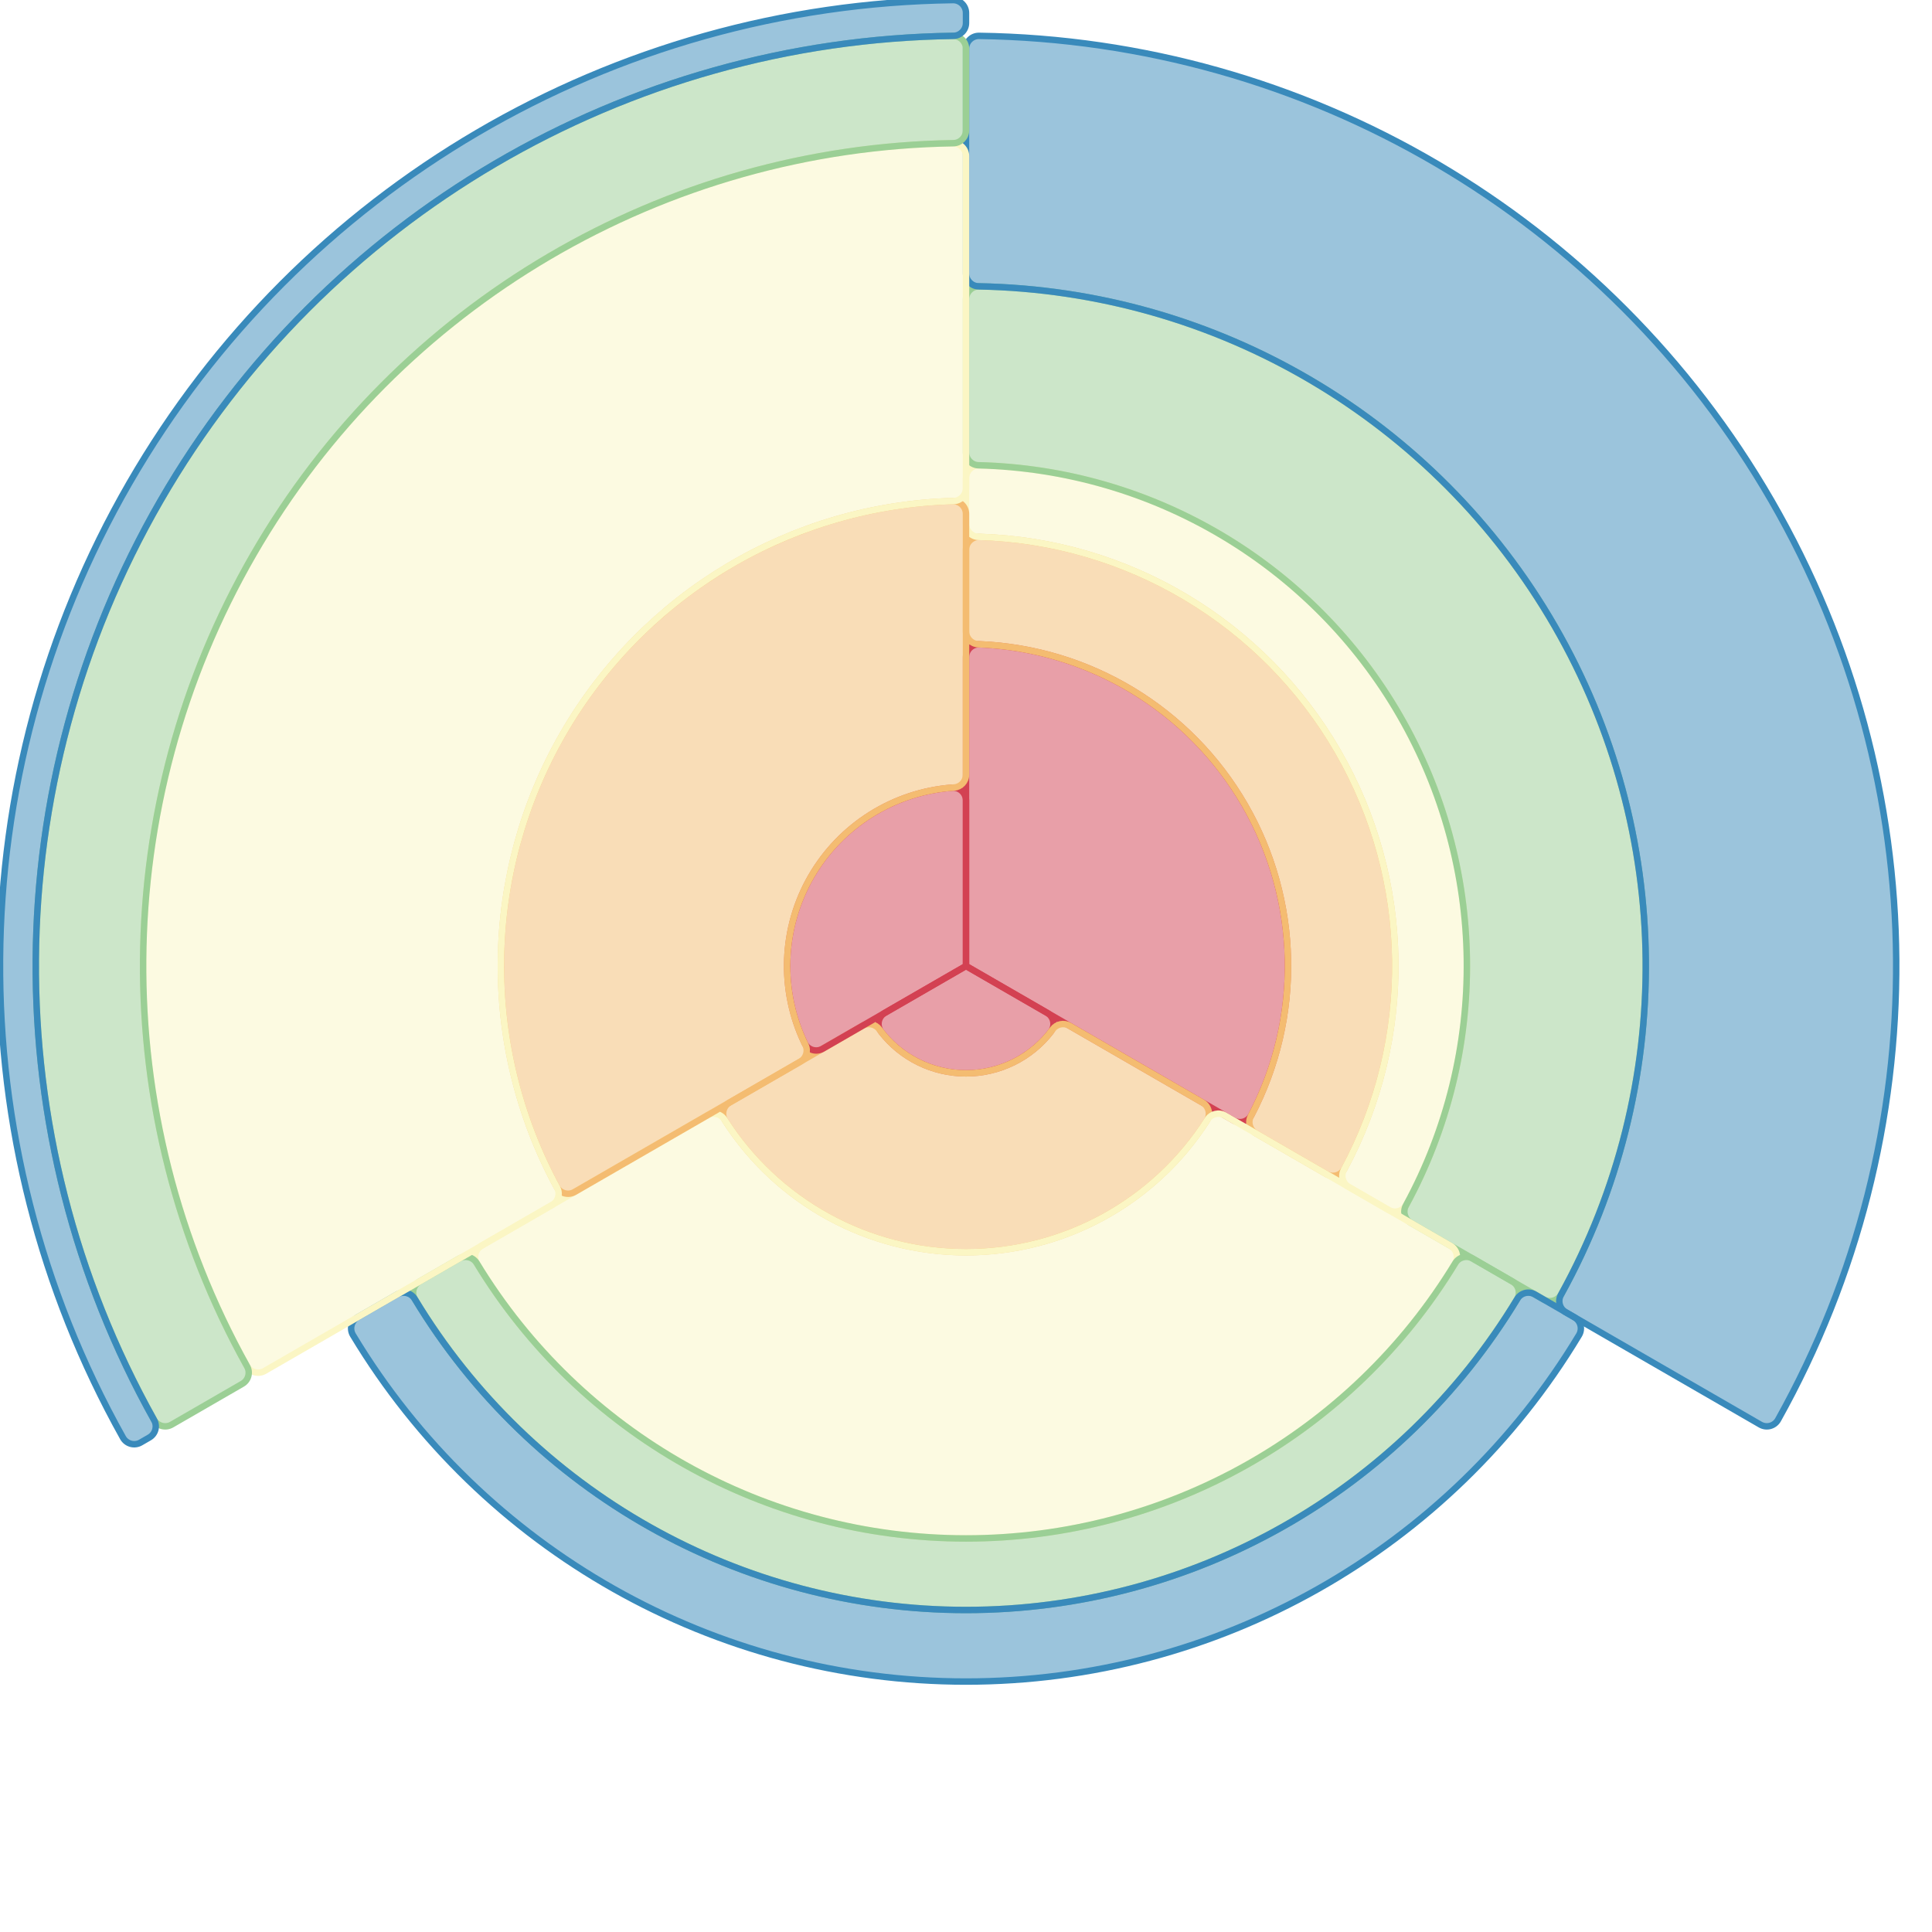
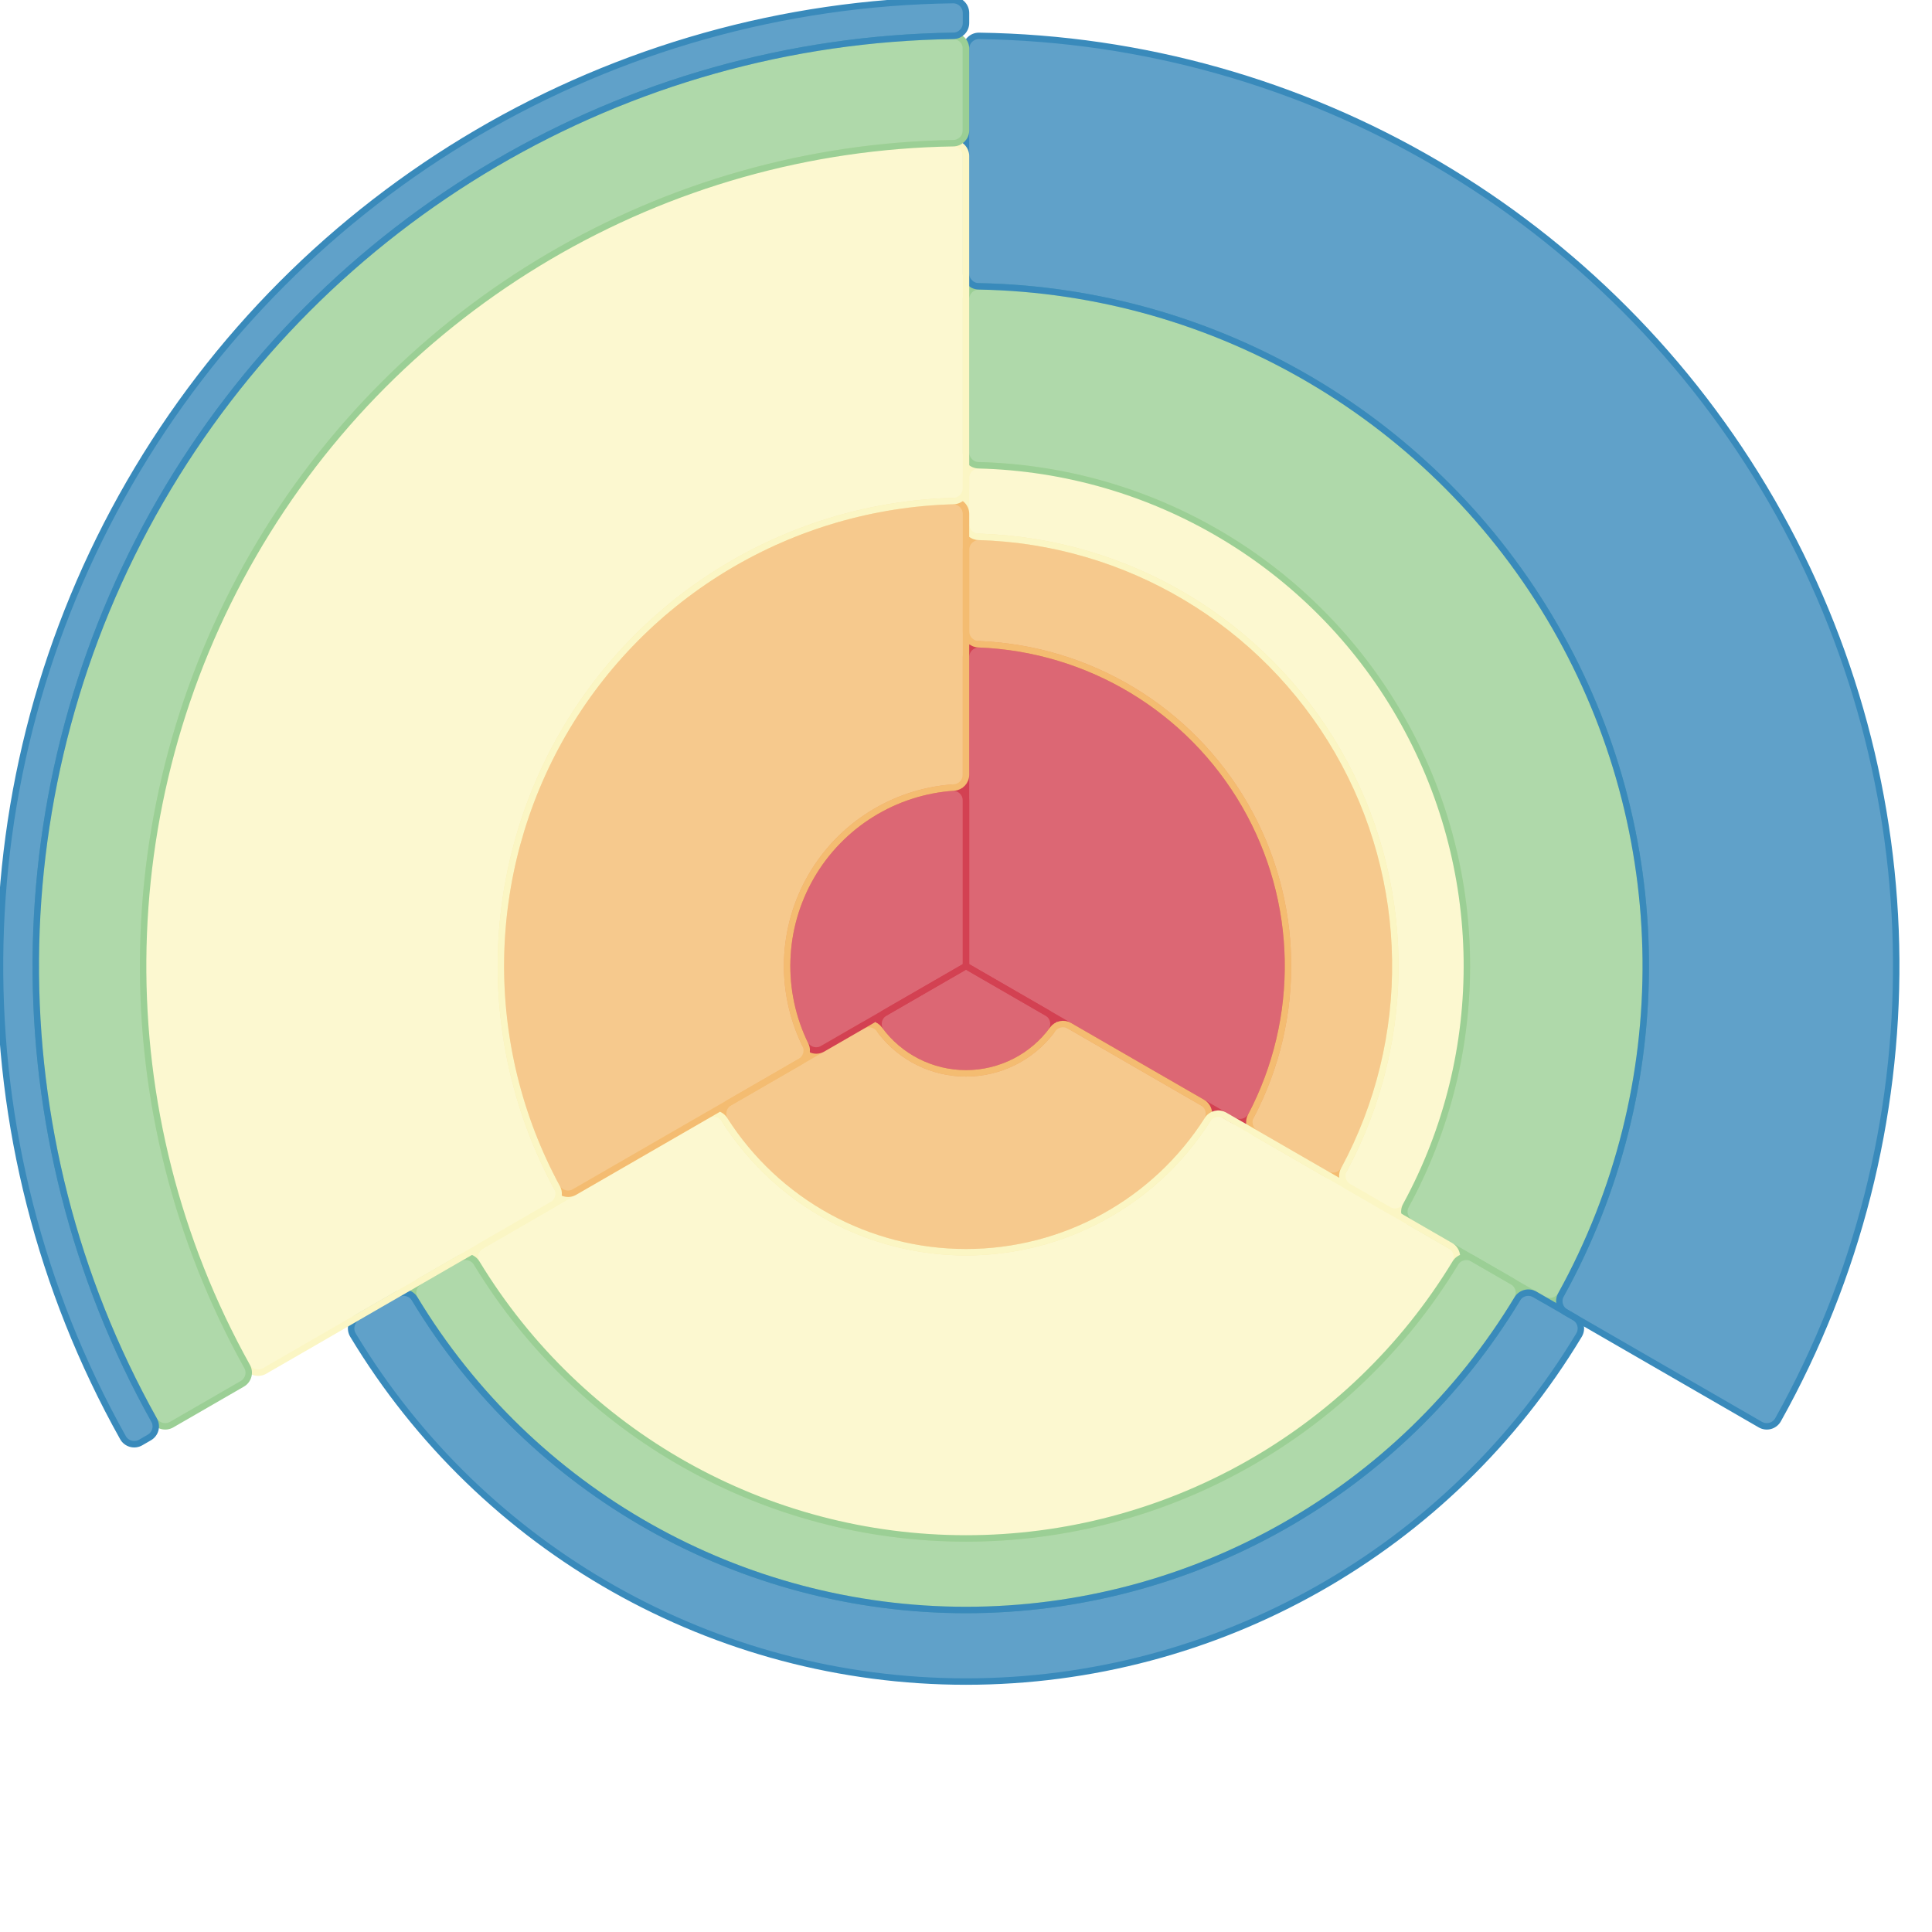
<svg xmlns="http://www.w3.org/2000/svg" version="1.1" width="300" height="300">
  <g class="seriesGroup" transform="translate(150,150)">
    <g class="roseChartSector">
-       <path class="arc" fill="#d34152" stroke="#d34152" stroke-width="1px" fill-opacity="0.5" d="M0,-47.958A2,2,0,0,1,2.083,-49.957A50,50,0,0,1,44.305,23.174A2,2,0,0,1,41.533,23.979L0,0Z" />
-       <path class="arc" fill="#f4bc71" stroke="#f4bc71" stroke-width="1px" fill-opacity="0.5" d="M0,-64.636A2,2,0,0,1,2.062,-66.635A66.667,66.667,0,0,1,58.738,31.532A2,2,0,0,1,55.976,32.318L45,25.981A2,2,0,0,1,44.231,23.316A50,50,0,0,0,1.923,-49.963A2,2,0,0,1,0,-51.962Z" />
-       <path class="arc" fill="#fbf6C4" stroke="#fbf6C4" stroke-width="1px" fill-opacity="0.5" d="M0,-75.751A2,2,0,0,1,2.053,-77.751A77.778,77.778,0,0,1,68.36,37.098A2,2,0,0,1,65.603,37.876L59.442,34.319A2,2,0,0,1,58.681,31.638A66.667,66.667,0,0,0,1.942,-66.638A2,2,0,0,1,0,-68.638Z" />
-       <path class="arc" fill="#9bcf95" stroke="#9bcf95" stroke-width="1px" fill-opacity="0.5" d="M0,-103.536A2,2,0,0,1,2.039,-105.536A105.556,105.556,0,0,1,92.416,51.002A2,2,0,0,1,89.665,51.768L69.068,39.876A2,2,0,0,1,68.311,37.188A77.778,77.778,0,0,0,1.95,-77.753A2,2,0,0,1,0,-79.753Z" />
-       <path class="arc" fill="#398abb" stroke="#398abb" stroke-width="1px" fill-opacity="0.5" d="M0,-142.43A2,2,0,0,1,2.028,-144.43A144.444,144.444,0,0,1,126.094,70.459A2,2,0,0,1,123.348,71.215L93.13,53.768A2,2,0,0,1,92.379,51.069A105.556,105.556,0,0,0,1.963,-105.537A2,2,0,0,1,0,-107.537Z" />
+       <path class="arc" fill="#d34152" stroke="#d34152" stroke-width="1px" fill-opacity="0.8" d="M0,-47.958A2,2,0,0,1,2.083,-49.957A50,50,0,0,1,44.305,23.174A2,2,0,0,1,41.533,23.979L0,0Z" />
+       <path class="arc" fill="#f4bc71" stroke="#f4bc71" stroke-width="1px" fill-opacity="0.8" d="M0,-64.636A2,2,0,0,1,2.062,-66.635A66.667,66.667,0,0,1,58.738,31.532A2,2,0,0,1,55.976,32.318L45,25.981A2,2,0,0,1,44.231,23.316A50,50,0,0,0,1.923,-49.963A2,2,0,0,1,0,-51.962Z" />
+       <path class="arc" fill="#fbf6C4" stroke="#fbf6C4" stroke-width="1px" fill-opacity="0.8" d="M0,-75.751A2,2,0,0,1,2.053,-77.751A77.778,77.778,0,0,1,68.36,37.098A2,2,0,0,1,65.603,37.876L59.442,34.319A2,2,0,0,1,58.681,31.638A66.667,66.667,0,0,0,1.942,-66.638A2,2,0,0,1,0,-68.638Z" />
+       <path class="arc" fill="#9bcf95" stroke="#9bcf95" stroke-width="1px" fill-opacity="0.8" d="M0,-103.536A2,2,0,0,1,2.039,-105.536A105.556,105.556,0,0,1,92.416,51.002A2,2,0,0,1,89.665,51.768L69.068,39.876A2,2,0,0,1,68.311,37.188A77.778,77.778,0,0,0,1.95,-77.753A2,2,0,0,1,0,-79.753Z" />
+       <path class="arc" fill="#398abb" stroke="#398abb" stroke-width="1px" fill-opacity="0.8" d="M0,-142.43A2,2,0,0,1,2.028,-144.43A144.444,144.444,0,0,1,126.094,70.459A2,2,0,0,1,123.348,71.215L93.13,53.768A2,2,0,0,1,92.379,51.069A105.556,105.556,0,0,0,1.963,-105.537A2,2,0,0,1,0,-107.537Z" />
    </g>
  </g>
  <g class="seriesGroup" transform="translate(150,150)">
    <g class="roseChartSector">
-       <path class="arc" fill="#d34152" stroke="#d34152" stroke-width="1px" fill-opacity="0.5" d="M12.583,7.265A2,2,0,0,1,13.163,10.224A16.667,16.667,0,0,1,-13.163,10.224A2,2,0,0,1,-12.583,7.265L0,0Z" />
-       <path class="arc" fill="#f4bc71" stroke="#f4bc71" stroke-width="1px" fill-opacity="0.5" d="M36.717,21.199A2,2,0,0,1,37.4,24.011A44.444,44.444,0,0,1,-37.4,24.011A2,2,0,0,1,-36.717,21.199L-16.073,9.28A2,2,0,0,1,-13.458,9.832A16.667,16.667,0,0,0,13.458,9.832A2,2,0,0,1,16.073,9.28Z" />
-       <path class="arc" fill="#fbf6C4" stroke="#fbf6C4" stroke-width="1px" fill-opacity="0.5" d="M75.228,43.433A2,2,0,0,1,75.937,46.205A88.889,88.889,0,0,1,-75.937,46.205A2,2,0,0,1,-75.228,43.433L-40.185,23.201A2,2,0,0,1,-37.497,23.859A44.444,44.444,0,0,0,37.497,23.859A2,2,0,0,1,40.185,23.201Z" />
-       <path class="arc" fill="#9bcf95" stroke="#9bcf95" stroke-width="1px" fill-opacity="0.5" d="M84.853,48.99A2,2,0,0,1,85.564,51.757A100,100,0,0,1,-85.564,51.757A2,2,0,0,1,-84.853,48.99L-78.693,45.433A2,2,0,0,1,-75.983,46.128A88.889,88.889,0,0,0,75.983,46.128A2,2,0,0,1,78.693,45.433Z" />
-       <path class="arc" fill="#398abb" stroke="#398abb" stroke-width="1px" fill-opacity="0.5" d="M94.477,54.546A2,2,0,0,1,95.191,57.31A111.111,111.111,0,0,1,-95.191,57.31A2,2,0,0,1,-94.477,54.546L-88.318,50.99A2,2,0,0,1,-85.605,51.688A100,100,0,0,0,85.605,51.688A2,2,0,0,1,88.318,50.99Z" />
+       <path class="arc" fill="#d34152" stroke="#d34152" stroke-width="1px" fill-opacity="0.8" d="M12.583,7.265A2,2,0,0,1,13.163,10.224A16.667,16.667,0,0,1,-13.163,10.224A2,2,0,0,1,-12.583,7.265L0,0Z" />
+       <path class="arc" fill="#f4bc71" stroke="#f4bc71" stroke-width="1px" fill-opacity="0.8" d="M36.717,21.199A2,2,0,0,1,37.4,24.011A44.444,44.444,0,0,1,-37.4,24.011A2,2,0,0,1,-36.717,21.199L-16.073,9.28A2,2,0,0,1,-13.458,9.832A16.667,16.667,0,0,0,13.458,9.832A2,2,0,0,1,16.073,9.28Z" />
+       <path class="arc" fill="#fbf6C4" stroke="#fbf6C4" stroke-width="1px" fill-opacity="0.8" d="M75.228,43.433A2,2,0,0,1,75.937,46.205A88.889,88.889,0,0,1,-75.937,46.205A2,2,0,0,1,-75.228,43.433L-40.185,23.201A2,2,0,0,1,-37.497,23.859A44.444,44.444,0,0,0,37.497,23.859A2,2,0,0,1,40.185,23.201Z" />
+       <path class="arc" fill="#9bcf95" stroke="#9bcf95" stroke-width="1px" fill-opacity="0.8" d="M84.853,48.99A2,2,0,0,1,85.564,51.757A100,100,0,0,1,-85.564,51.757A2,2,0,0,1,-84.853,48.99L-78.693,45.433A2,2,0,0,1,-75.983,46.128A88.889,88.889,0,0,0,75.983,46.128A2,2,0,0,1,78.693,45.433Z" />
+       <path class="arc" fill="#398abb" stroke="#398abb" stroke-width="1px" fill-opacity="0.8" d="M94.477,54.546A2,2,0,0,1,95.191,57.31A111.111,111.111,0,0,1,-95.191,57.31A2,2,0,0,1,-94.477,54.546L-88.318,50.99A2,2,0,0,1,-85.605,51.688A100,100,0,0,0,85.605,51.688A2,2,0,0,1,88.318,50.99Z" />
    </g>
  </g>
  <g class="seriesGroup" transform="translate(150,150)">
    <g class="roseChartSector">
-       <path class="arc" fill="#d34152" stroke="#d34152" stroke-width="1px" fill-opacity="0.5" d="M-22.257,12.85A2,2,0,0,1,-25.061,11.981A27.778,27.778,0,0,1,-2.155,-27.694A2,2,0,0,1,0,-25.7L0,0Z" />
-       <path class="arc" fill="#f4bc71" stroke="#f4bc71" stroke-width="1px" fill-opacity="0.5" d="M-60.79,35.097A2,2,0,0,1,-63.549,34.315A72.222,72.222,0,0,1,-2.057,-72.193A2,2,0,0,1,0,-70.194L0,-29.711A2,2,0,0,1,-1.866,-27.715A27.778,27.778,0,0,0,-24.935,12.242A2,2,0,0,1,-25.73,14.855Z" />
-       <path class="arc" fill="#fbf6C4" stroke="#fbf6C4" stroke-width="1px" fill-opacity="0.5" d="M-108.913,62.881A2,2,0,0,1,-111.661,62.121A127.778,127.778,0,0,1,-2.032,-127.762A2,2,0,0,1,0,-125.762L0,-74.195A2,2,0,0,1,-1.946,-72.196A72.222,72.222,0,0,0,-63.497,34.413A2,2,0,0,1,-64.255,37.098Z" />
-       <path class="arc" fill="#9bcf95" stroke="#9bcf95" stroke-width="1px" fill-opacity="0.5" d="M-123.348,71.215A2,2,0,0,1,-126.094,70.459A144.444,144.444,0,0,1,-2.028,-144.43A2,2,0,0,1,0,-142.43L0,-129.762A2,2,0,0,1,-1.969,-127.763A127.778,127.778,0,0,0,-111.63,62.176A2,2,0,0,1,-112.378,64.881Z" />
-       <path class="arc" fill="#398abb" stroke="#398abb" stroke-width="1px" fill-opacity="0.5" d="M-128.16,73.993A2,2,0,0,1,-130.905,73.238A150,150,0,0,1,-2.027,-149.986A2,2,0,0,1,0,-147.986L0,-146.431A2,2,0,0,1,-1.973,-144.431A144.444,144.444,0,0,0,-126.067,70.507A2,2,0,0,1,-126.813,73.215Z" />
+       <path class="arc" fill="#d34152" stroke="#d34152" stroke-width="1px" fill-opacity="0.8" d="M-22.257,12.85A2,2,0,0,1,-25.061,11.981A27.778,27.778,0,0,1,-2.155,-27.694A2,2,0,0,1,0,-25.7L0,0Z" />
+       <path class="arc" fill="#f4bc71" stroke="#f4bc71" stroke-width="1px" fill-opacity="0.8" d="M-60.79,35.097A2,2,0,0,1,-63.549,34.315A72.222,72.222,0,0,1,-2.057,-72.193A2,2,0,0,1,0,-70.194L0,-29.711A2,2,0,0,1,-1.866,-27.715A27.778,27.778,0,0,0,-24.935,12.242A2,2,0,0,1,-25.73,14.855Z" />
+       <path class="arc" fill="#fbf6C4" stroke="#fbf6C4" stroke-width="1px" fill-opacity="0.8" d="M-108.913,62.881A2,2,0,0,1,-111.661,62.121A127.778,127.778,0,0,1,-2.032,-127.762A2,2,0,0,1,0,-125.762L0,-74.195A2,2,0,0,1,-1.946,-72.196A72.222,72.222,0,0,0,-63.497,34.413A2,2,0,0,1,-64.255,37.098Z" />
+       <path class="arc" fill="#9bcf95" stroke="#9bcf95" stroke-width="1px" fill-opacity="0.8" d="M-123.348,71.215A2,2,0,0,1,-126.094,70.459A144.444,144.444,0,0,1,-2.028,-144.43A2,2,0,0,1,0,-142.43L0,-129.762A2,2,0,0,1,-1.969,-127.763A127.778,127.778,0,0,0,-111.63,62.176A2,2,0,0,1,-112.378,64.881Z" />
+       <path class="arc" fill="#398abb" stroke="#398abb" stroke-width="1px" fill-opacity="0.8" d="M-128.16,73.993A2,2,0,0,1,-130.905,73.238A150,150,0,0,1,-2.027,-149.986A2,2,0,0,1,0,-147.986L0,-146.431A2,2,0,0,1,-1.973,-144.431A144.444,144.444,0,0,0,-126.067,70.507A2,2,0,0,1,-126.813,73.215Z" />
    </g>
  </g>
</svg>
